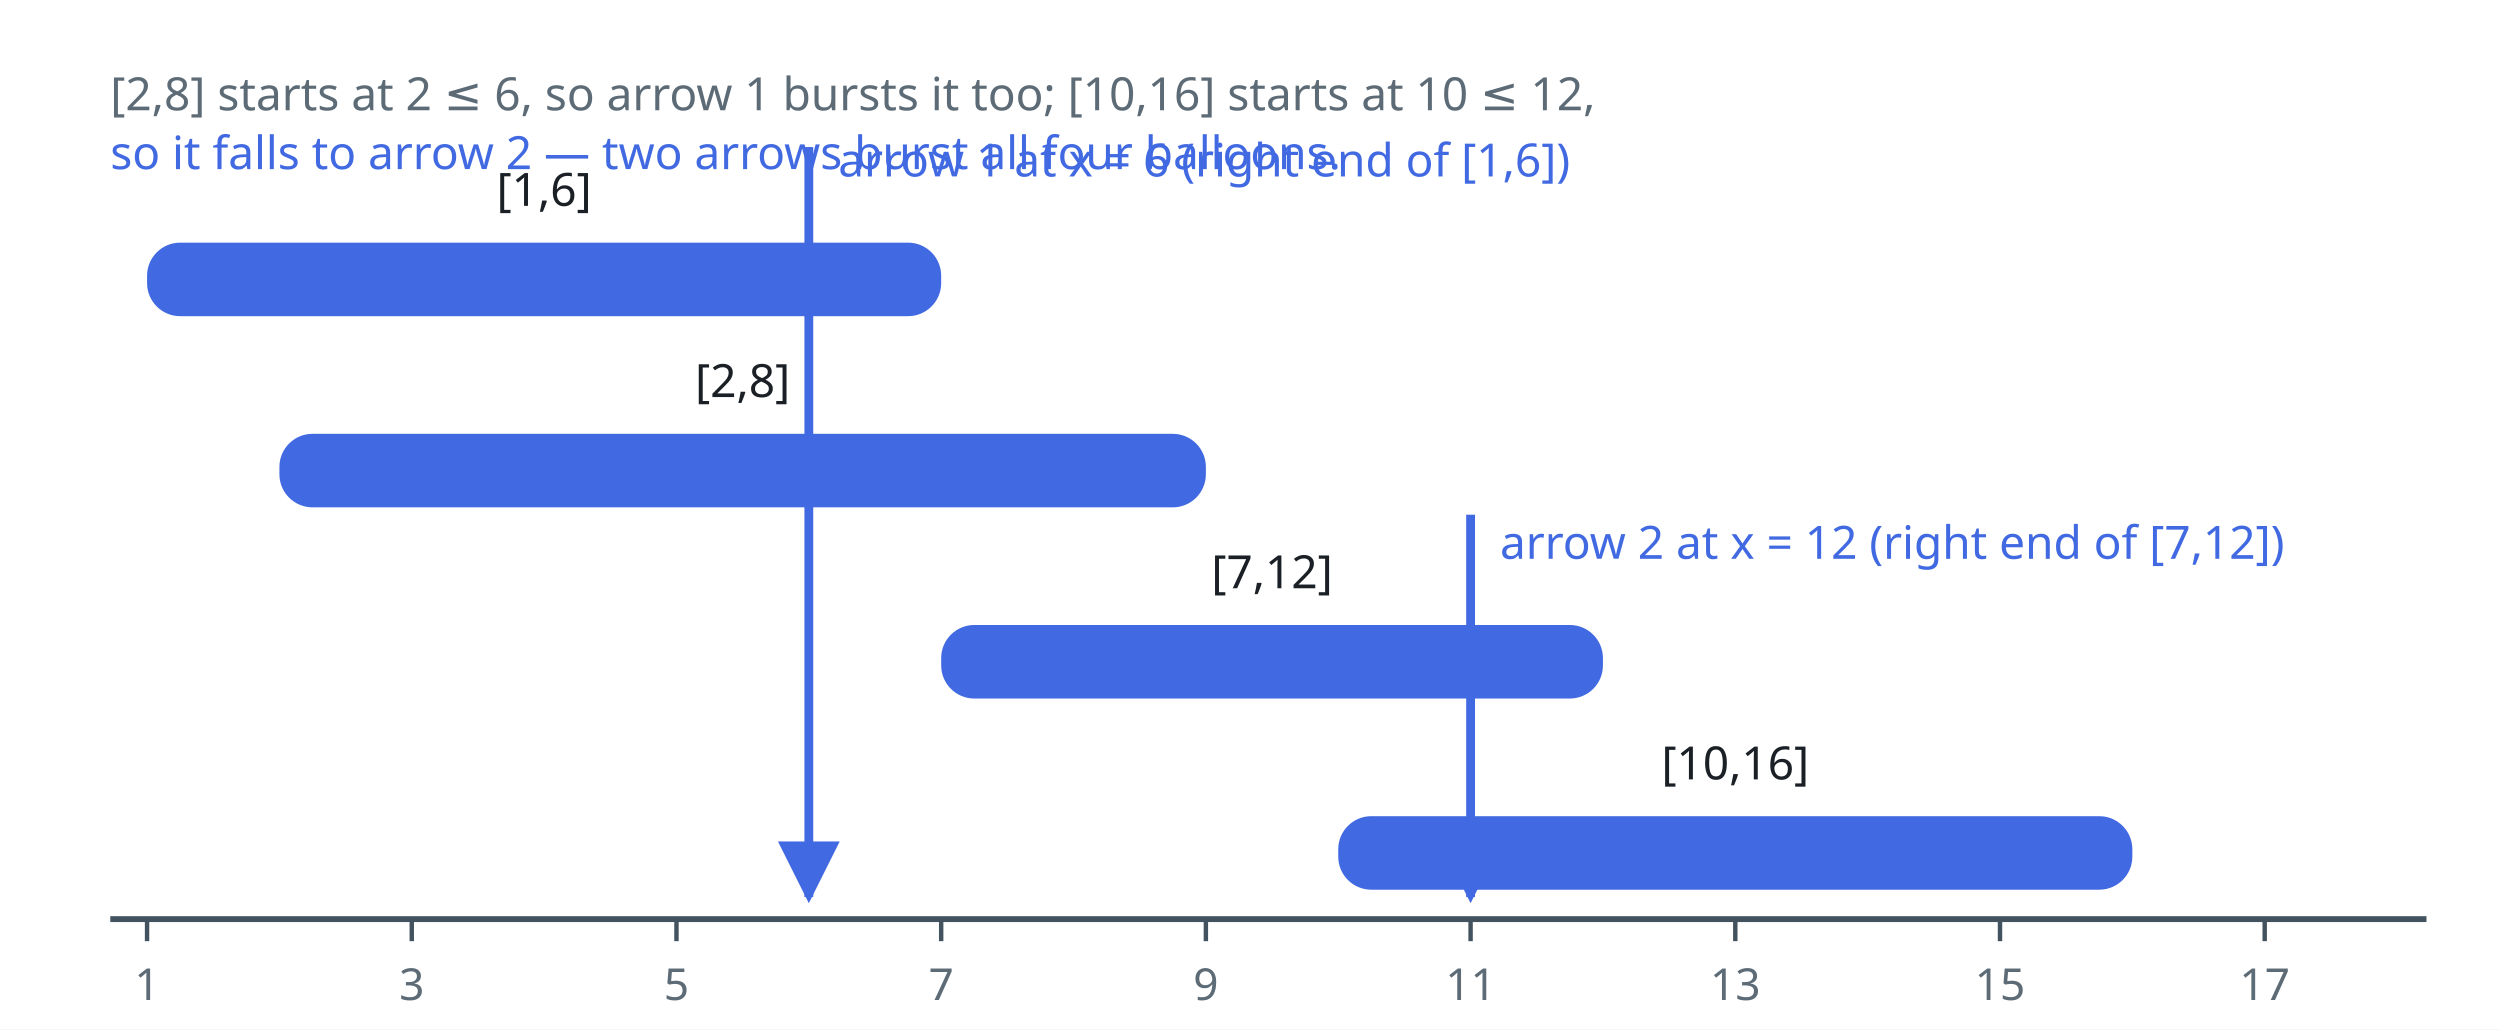
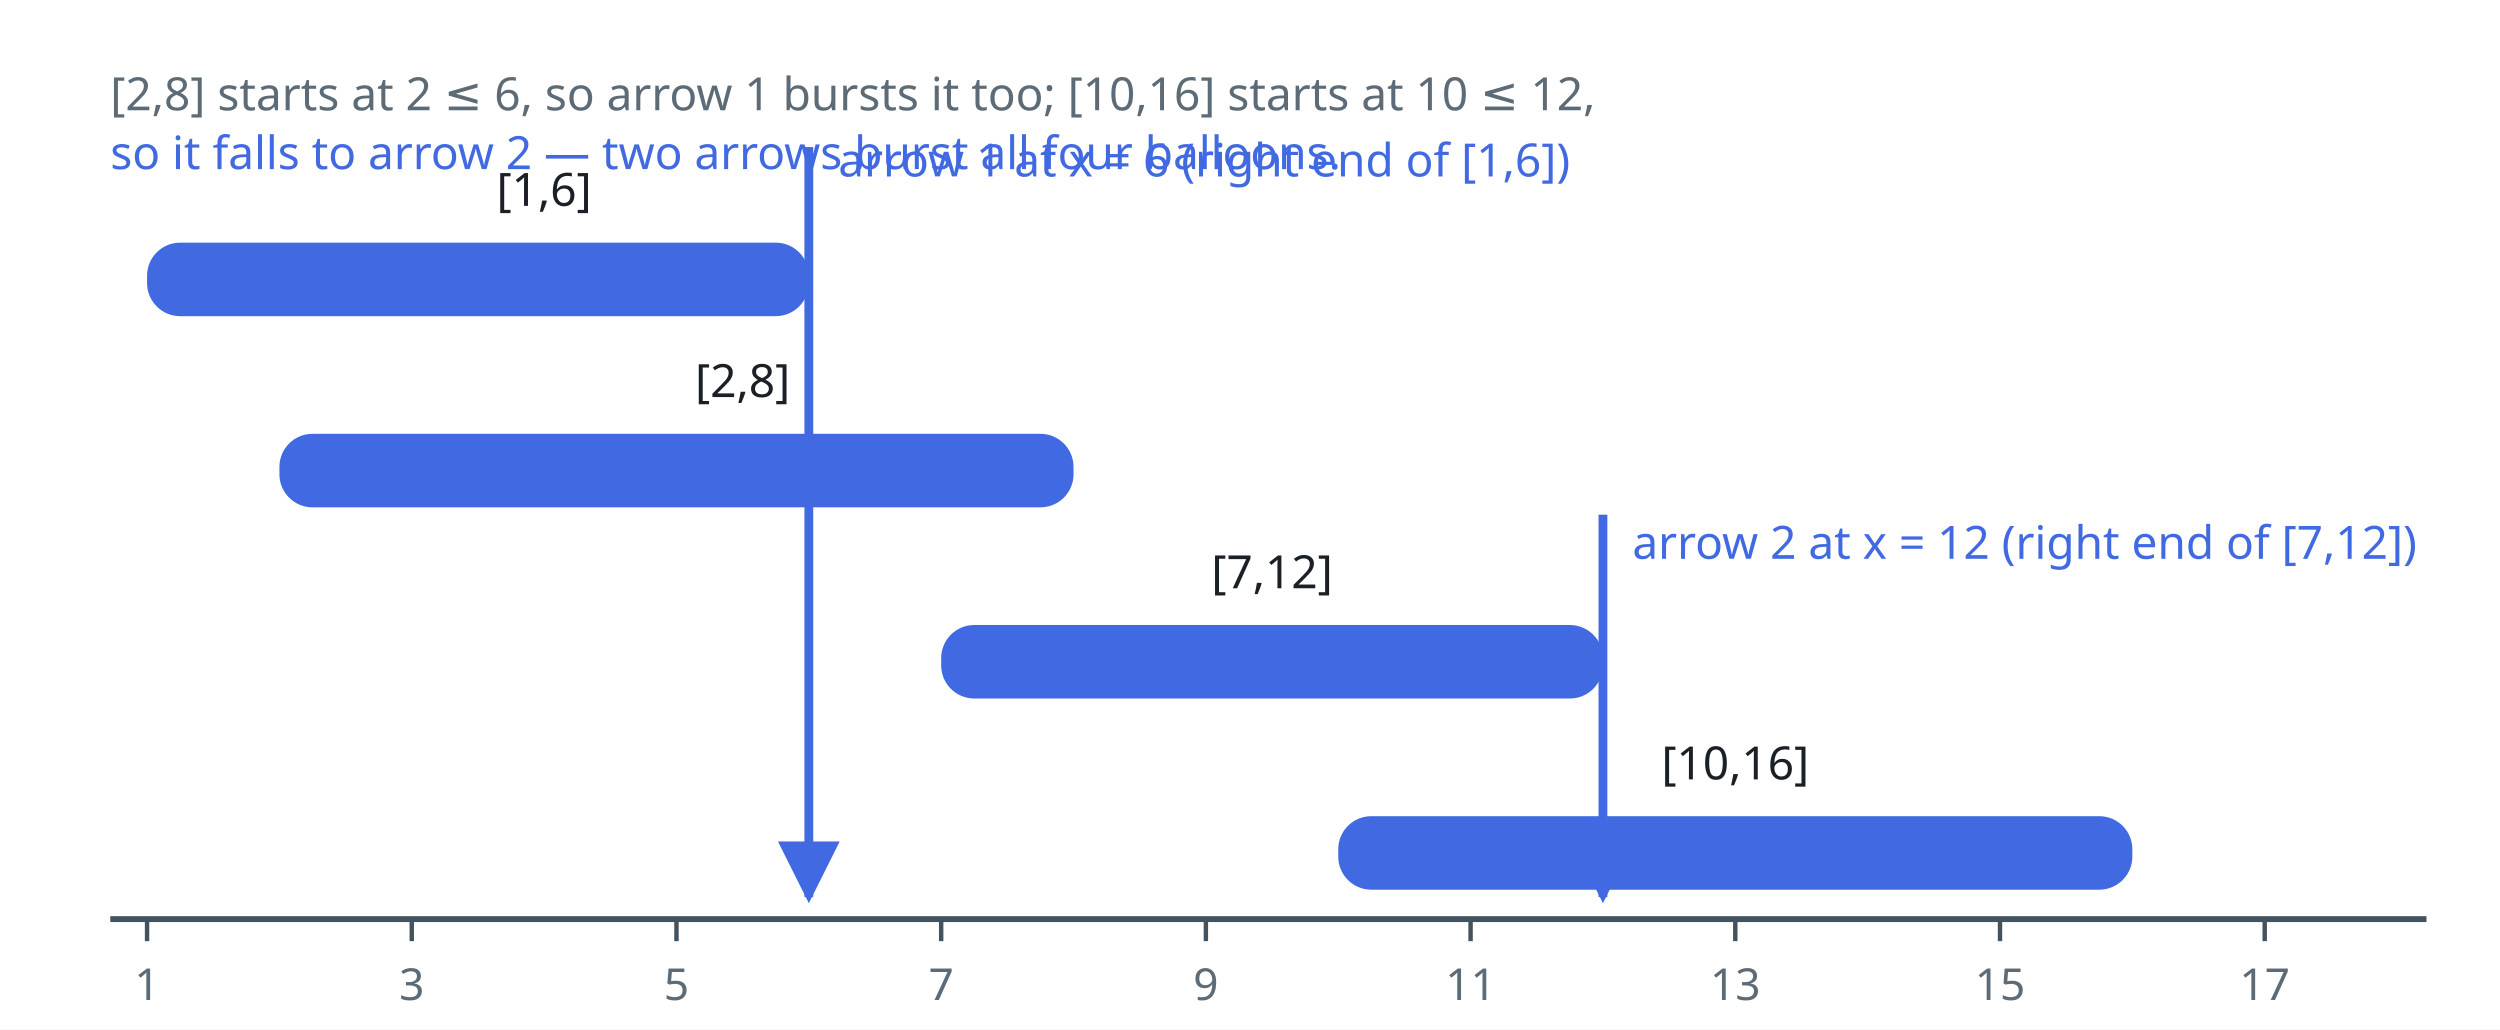
<svg xmlns="http://www.w3.org/2000/svg" viewBox="0 0 680 280" font-family="IBM Plex Sans, system-ui, sans-serif" font-size="14">
  <rect width="680" height="280" fill="#ffffff" />
  <defs>
    <marker id="arrow" viewBox="0 0 10 10" refX="9" refY="5" markerWidth="7" markerHeight="7" orient="auto-start-reverse">
      <path d="M 0 0 L 10 5 L 0 10 z" fill="#4169E1" />
    </marker>
  </defs>
  <line x1="30" y1="250" x2="660" y2="250" stroke="#42525e" stroke-width="1.6" />
  <g stroke="#42525e" stroke-width="1.2">
    <line x1="40" y1="250" x2="40" y2="256" />
    <line x1="112" y1="250" x2="112" y2="256" />
    <line x1="184" y1="250" x2="184" y2="256" />
    <line x1="256" y1="250" x2="256" y2="256" />
    <line x1="328" y1="250" x2="328" y2="256" />
    <line x1="400" y1="250" x2="400" y2="256" />
    <line x1="472" y1="250" x2="472" y2="256" />
    <line x1="544" y1="250" x2="544" y2="256" />
    <line x1="616" y1="250" x2="616" y2="256" />
  </g>
  <g fill="#5c6b76" font-size="12" text-anchor="middle">
    <text x="40" y="272">1</text>
    <text x="112" y="272">3</text>
    <text x="184" y="272">5</text>
    <text x="256" y="272">7</text>
    <text x="328" y="272">9</text>
    <text x="400" y="272">11</text>
    <text x="472" y="272">13</text>
    <text x="544" y="272">15</text>
    <text x="616" y="272">17</text>
  </g>
-   <rect x="40" y="66" width="216" height="20" rx="9" fill="#4169E1" />
+   <rect x="40" y="66" width="180" height="20" rx="9" fill="#4169E1" />
  <text x="148" y="56" text-anchor="middle" fill="#1a2026" font-size="12.5">[1,6]</text>
-   <rect x="76" y="118" width="252" height="20" rx="9" fill="#4169E1" />
+   <rect x="76" y="118" width="216" height="20" rx="9" fill="#4169E1" />
  <text x="202" y="108" text-anchor="middle" fill="#1a2026" font-size="12.5">[2,8]</text>
  <rect x="256" y="170" width="180" height="20" rx="9" fill="#4169E1" />
  <text x="346" y="160" text-anchor="middle" fill="#1a2026" font-size="12.5">[7,12]</text>
  <rect x="364" y="222" width="216" height="20" rx="9" fill="#4169E1" />
  <text x="472" y="212" text-anchor="middle" fill="#1a2026" font-size="12.5">[10,16]</text>
  <line x1="220" y1="40" x2="220" y2="244" stroke="#4169E1" stroke-width="2.4" marker-end="url(#arrow)" />
-   <line x1="400" y1="140" x2="400" y2="244" stroke="#4169E1" stroke-width="2.4" marker-end="url(#arrow)" />
+   <line x1="436" y1="140" x2="436" y2="244" stroke="#4169E1" stroke-width="2.4" marker-end="url(#arrow)" />
  <g fill="#4169E1" font-size="12.5">
    <text x="228" y="48">arrow 1 at x = 6 (right end of [1,6])</text>
-     <text x="408" y="152">arrow 2 at x = 12 (right end of [7,12])</text>
+     <text x="444" y="152">arrow 2 at x = 12 (right end of [7,12])</text>
  </g>
  <g fill="#5c6b76" font-size="12.5">
    <text x="30" y="30">[2,8] starts at 2 ≤ 6, so arrow 1 bursts it too; [10,16] starts at 10 ≤ 12,</text>
    <text x="30" y="46" fill="#4169E1">so it falls to arrow 2 — two arrows burst all four balloons.</text>
  </g>
</svg>
